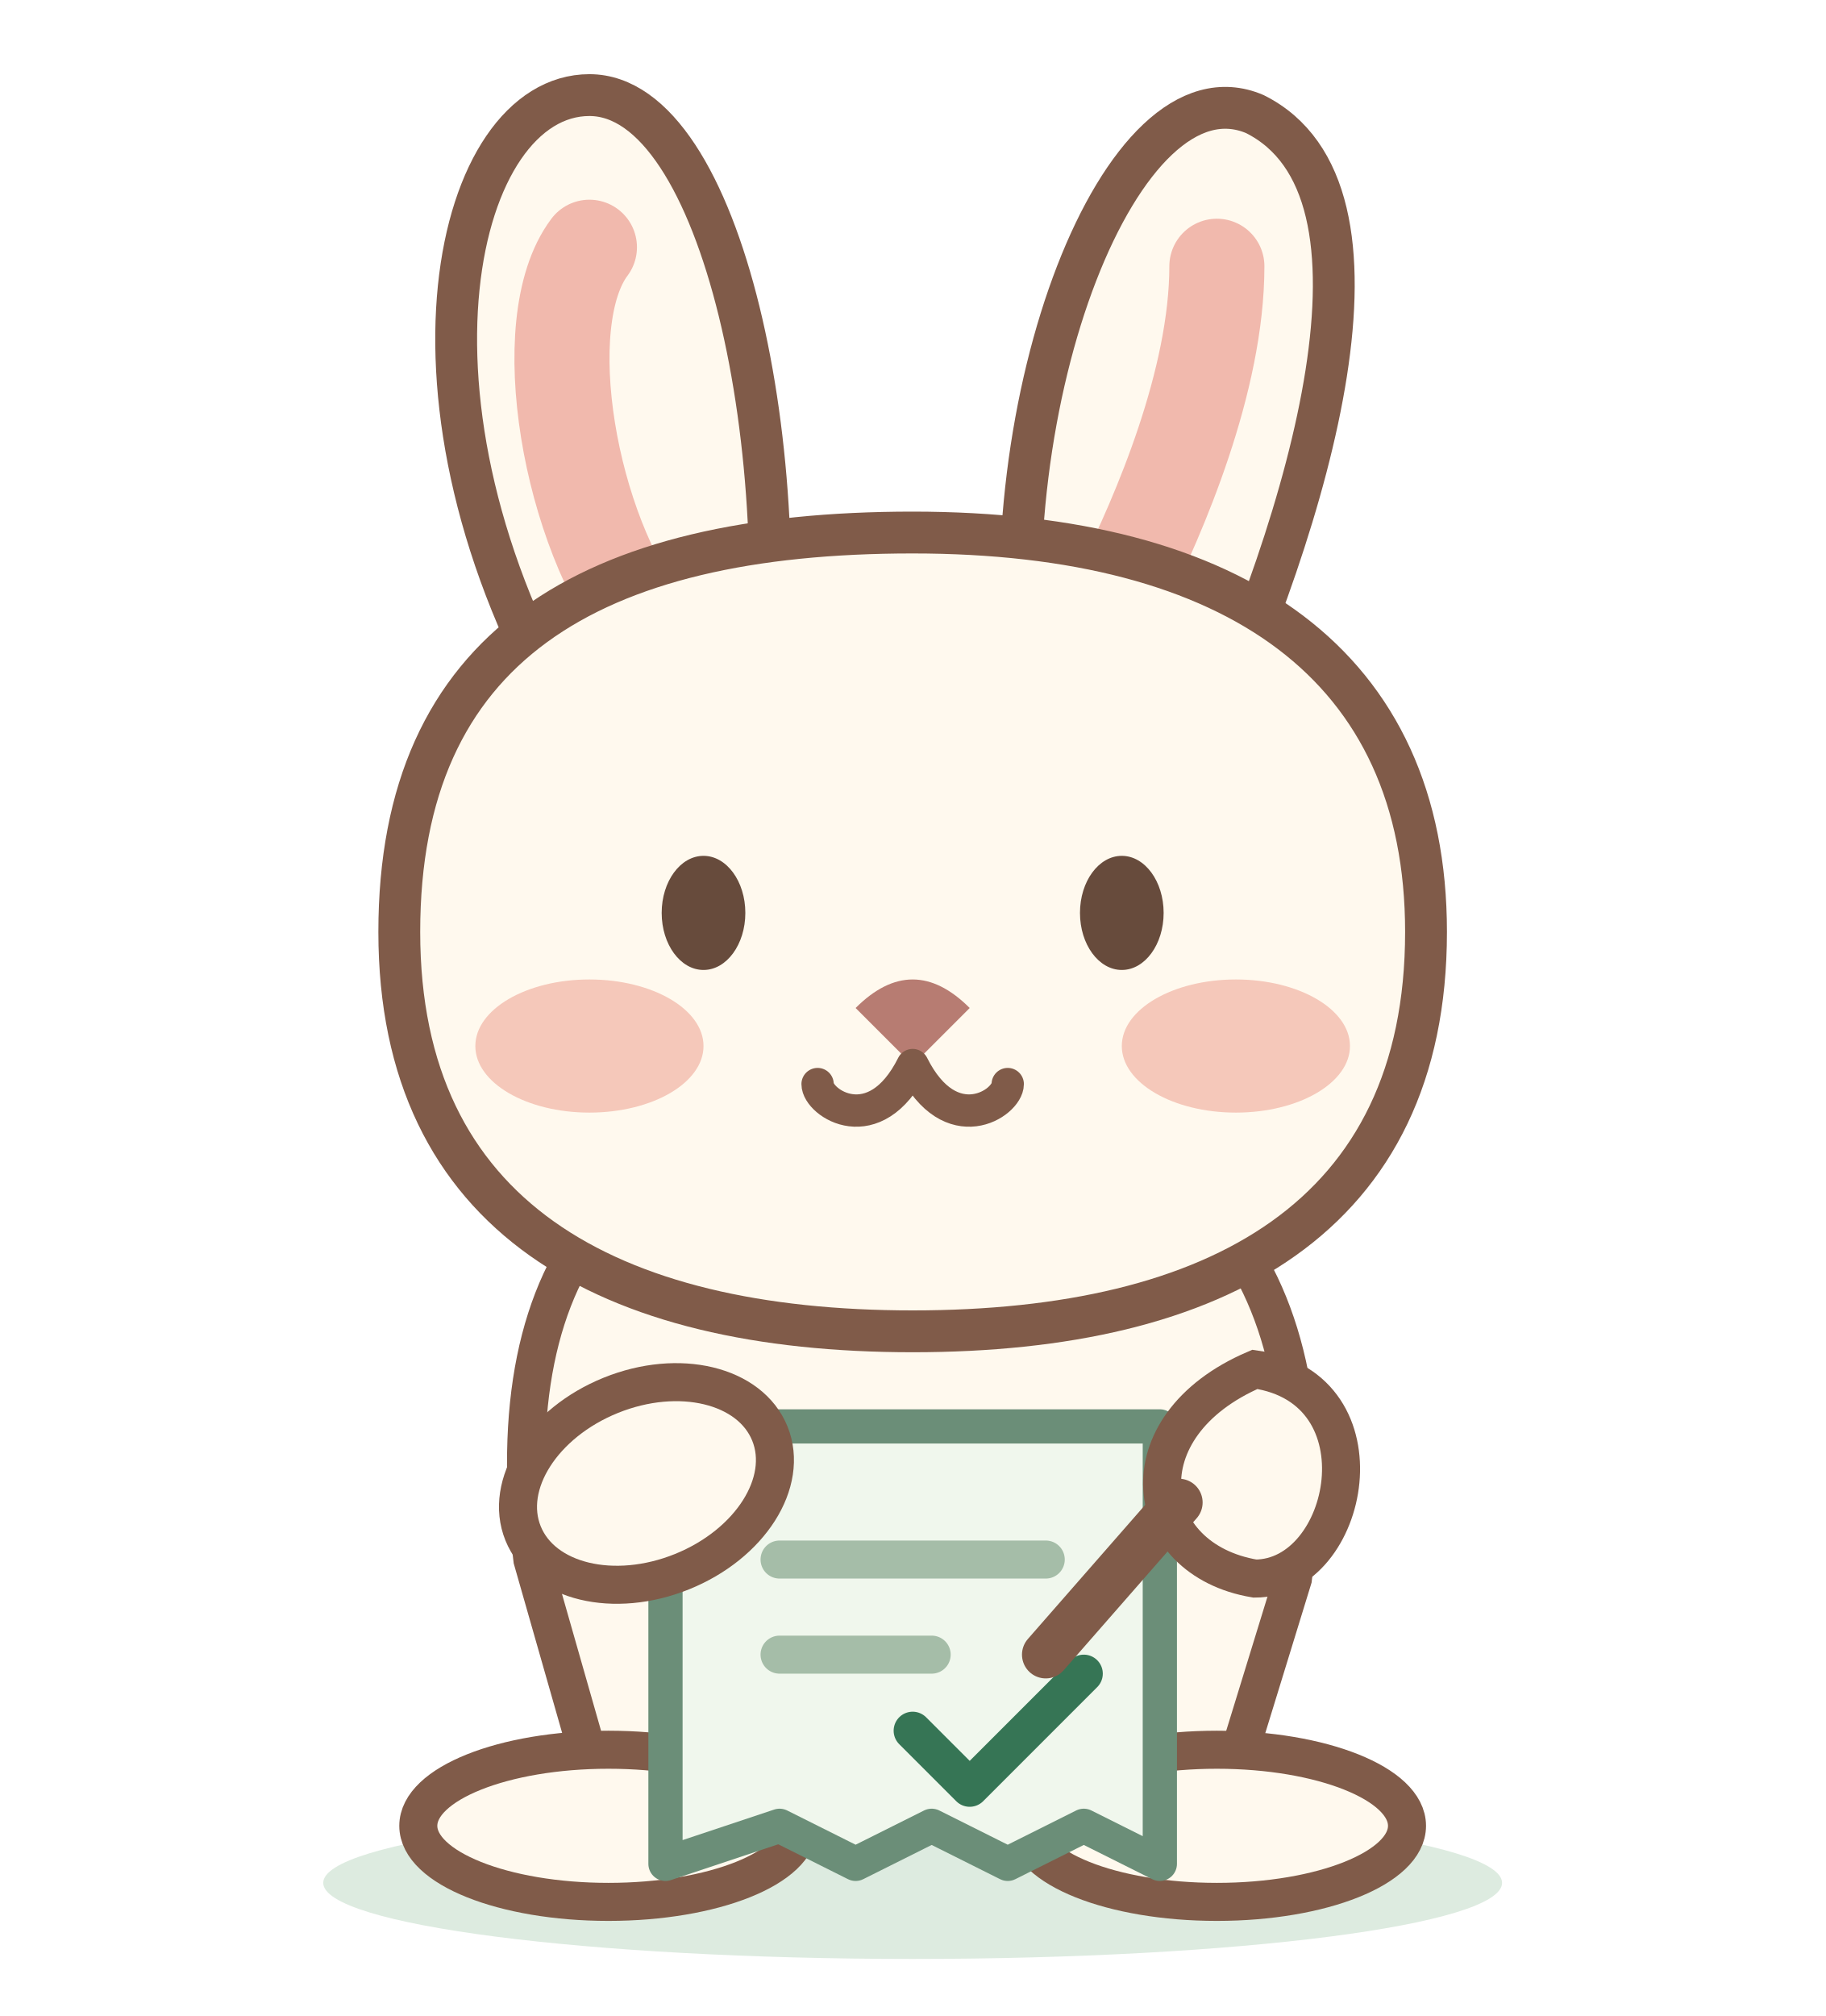
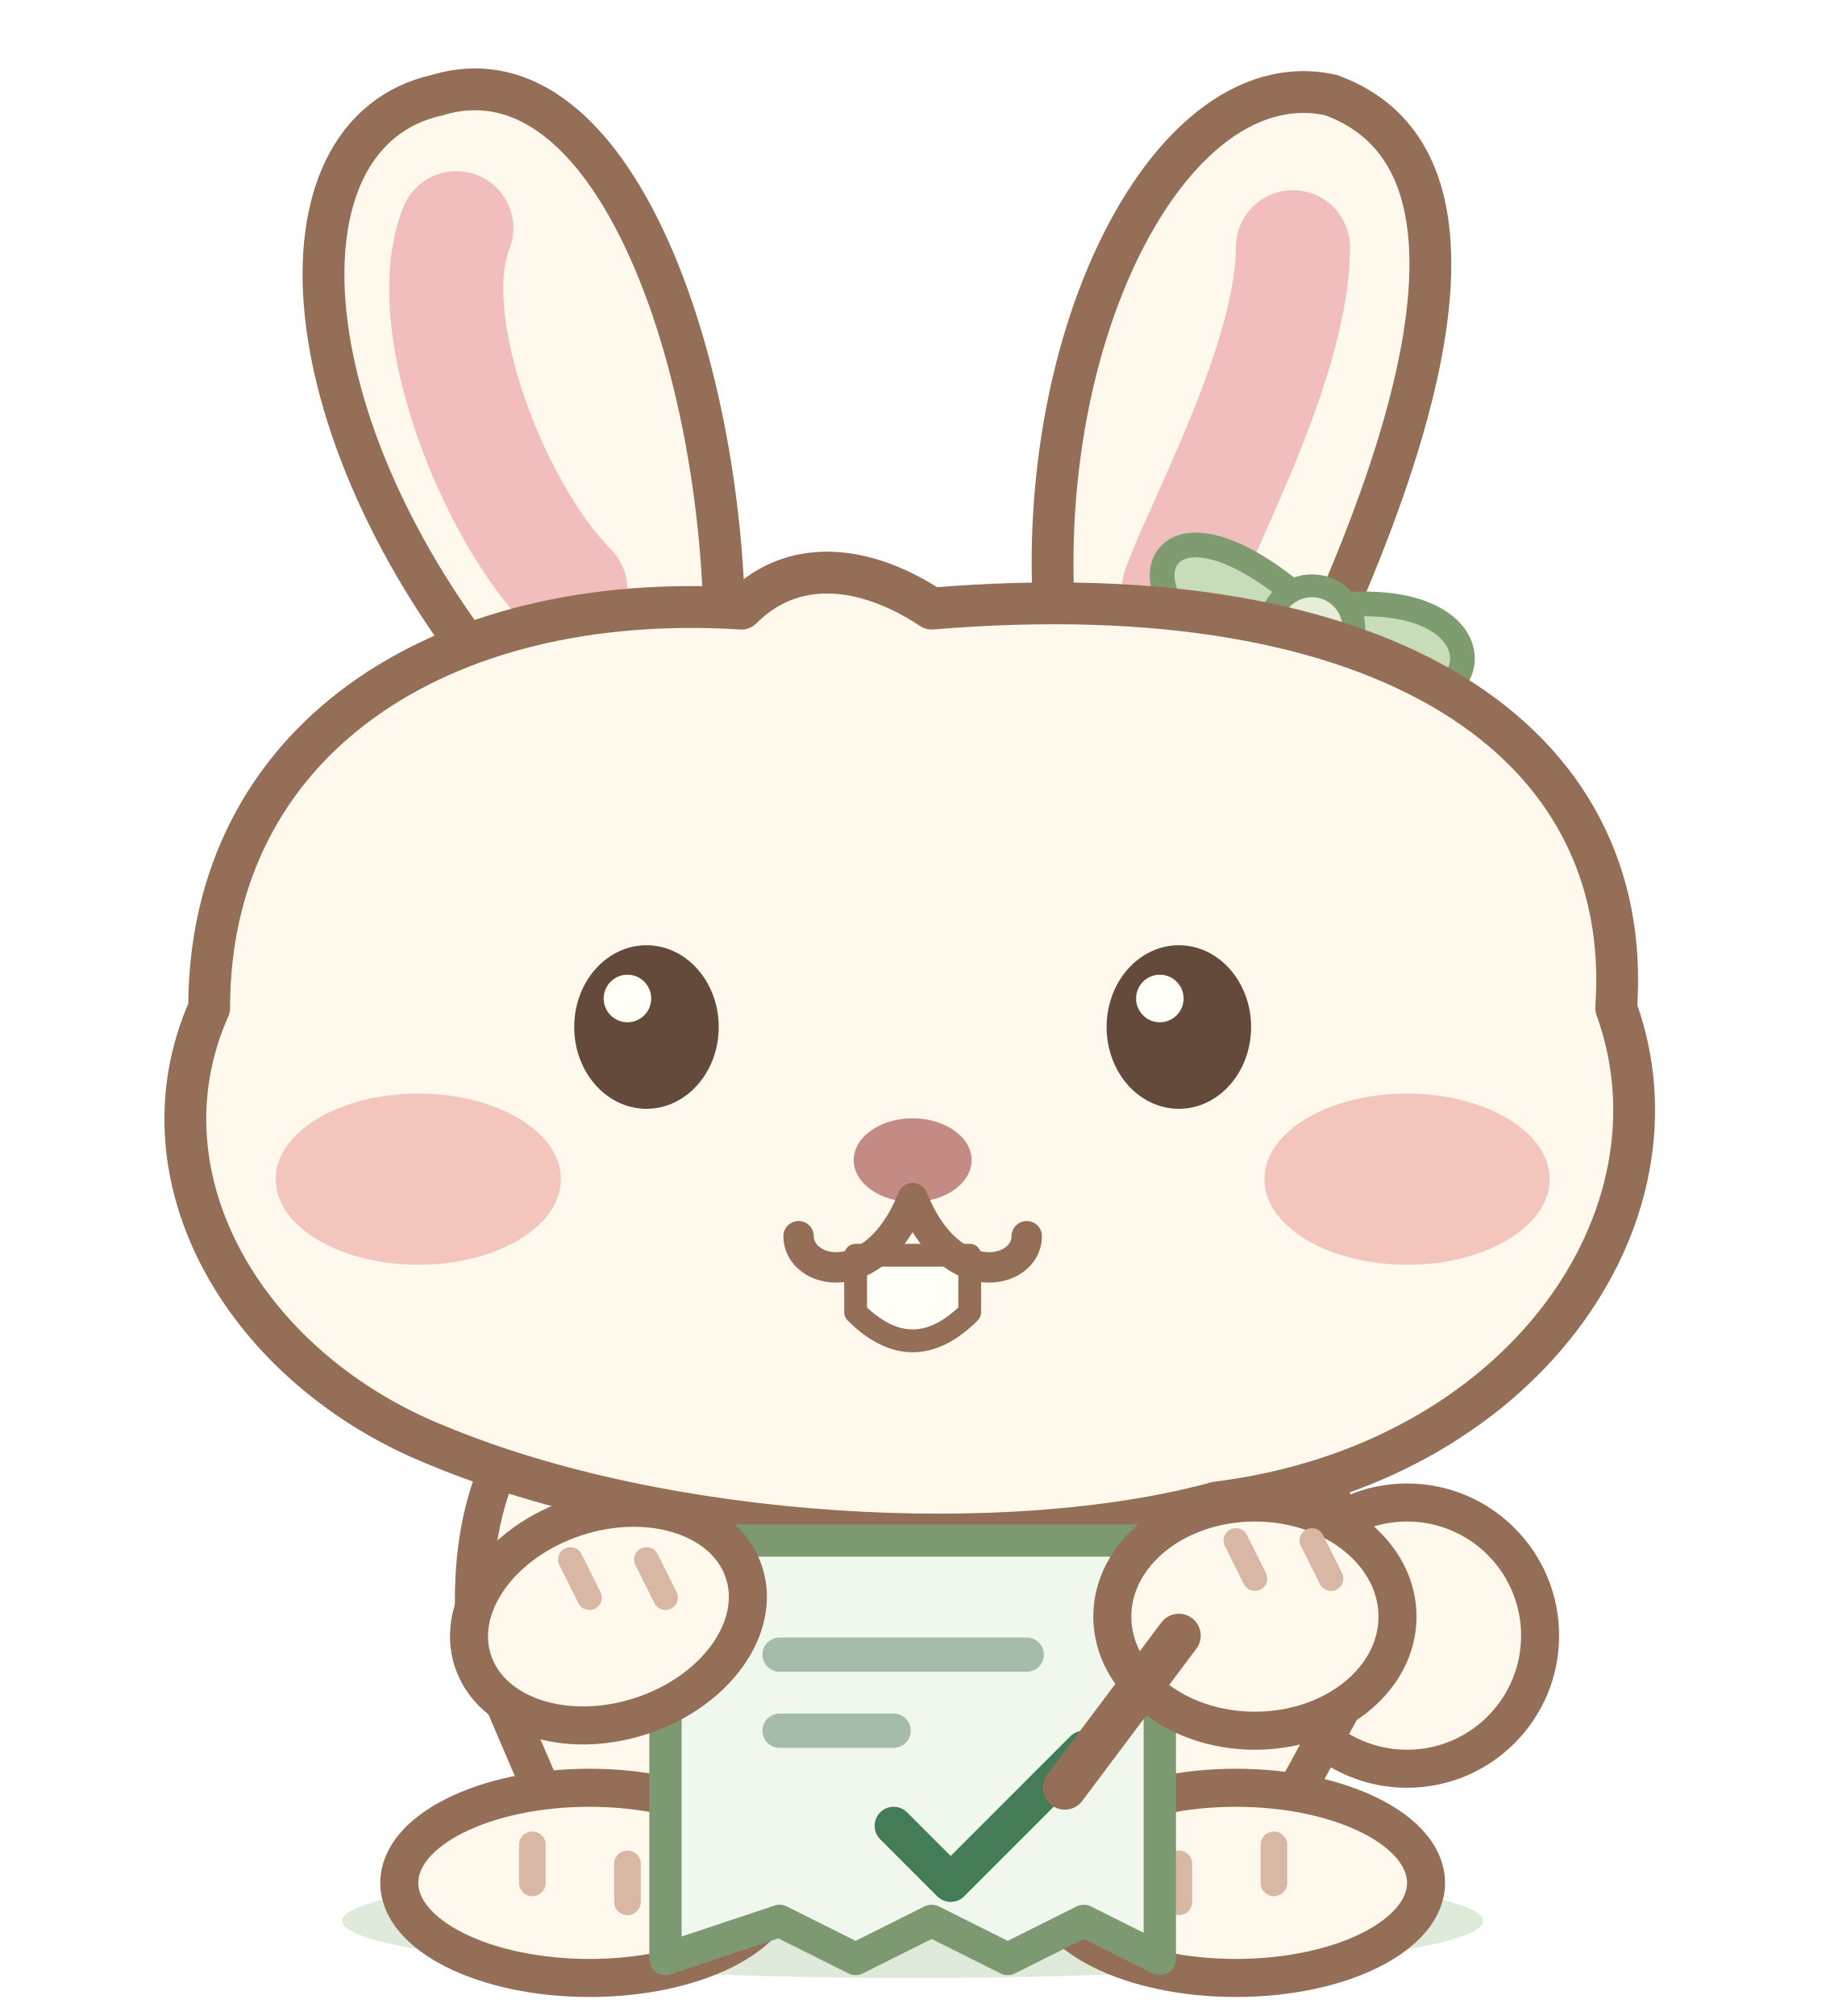
<svg xmlns="http://www.w3.org/2000/svg" viewBox="0 0 96 106" fill="none">
  <style>
    .ear-left,.ear-right,.head,.eyes,.paw { transform-box:fill-box; }
    .ear-left { transform-origin:50% 95%; animation:ear-left 4.8s ease-in-out infinite; }
    .ear-right { transform-origin:50% 95%; animation:ear-right 4.8s ease-in-out infinite; }
    .head { transform-origin:50% 90%; animation:nod 4.8s ease-in-out infinite; }
    .eyes { transform-origin:center; animation:blink 4.8s ease-in-out infinite; }
    .paw { transform-origin:50% 60%; animation:check 2.4s ease-in-out infinite; }
    @keyframes ear-left { 0%,48%,74%,100% { transform:rotate(0); } 56% { transform:rotate(-9deg); } 64% { transform:rotate(3deg); } }
    @keyframes ear-right { 0%,52%,80%,100% { transform:rotate(0); } 62% { transform:rotate(8deg); } 70% { transform:rotate(-2deg); } }
    @keyframes nod { 0%,38%,82%,100% { transform:rotate(0); } 58% { transform:translateY(1px) rotate(-3deg); } }
    @keyframes blink { 0%,31%,35%,83%,87%,100% { transform:scaleY(1); } 33%,85% { transform:scaleY(.12); } }
    @keyframes check { 0%,18%,68%,100% { transform:translate(0,0) rotate(0); } 34%,52% { transform:translate(1px,2px) rotate(7deg); } 43% { transform:translate(0,0) rotate(2deg); } }
    @media(prefers-reduced-motion:reduce) { .ear-left,.ear-right,.head,.eyes,.paw { animation:none; } }
  </style>
-   <ellipse cx="48" cy="99" rx="31" ry="4" fill="#DDEBE0" />
-   <path d="M28 82C26 66 33 58 48 58S70 67 68 83L64 96H32Z" fill="#FFF9EE" stroke="#805B49" stroke-width="2" />
-   <ellipse cx="32" cy="96" rx="10" ry="4" fill="#FFF9EE" stroke="#805B49" stroke-width="2" />
-   <ellipse cx="64" cy="96" rx="10" ry="4" fill="#FFF9EE" stroke="#805B49" stroke-width="2" />
+   <ellipse cx="48" cy="101" rx="30" ry="3" fill="#DFEADB" />
+   <circle cx="74" cy="86" r="7" fill="#FFF8ED" stroke="#956E58" stroke-width="2" />
+   <path d="M25 86C24 73 33 67 48 67S73 75 71 89L65 100H31Z" fill="#FFF8ED" stroke="#956E58" stroke-width="2" />
+   <ellipse cx="31" cy="99" rx="10" ry="5" fill="#FFF8ED" stroke="#956E58" stroke-width="2" />
+   <ellipse cx="65" cy="99" rx="10" ry="5" fill="#FFF8ED" stroke="#956E58" stroke-width="2" />
+   <path d="M28 97V99M33 98V100M62 98V100M67 97V99" stroke="#D8B8A4" stroke-width="1.4" stroke-linecap="round" />
  <g class="head">
    <g class="ear-left">
-       <path d="M30 38C20 21 24 5 31 5C38 5 42 24 40 39" fill="#FFF9EE" stroke="#805B49" stroke-width="2.2" stroke-linecap="round" />
-       <path d="M31 13C28 17 30 28 34 33" stroke="#F1B9AD" stroke-width="5" stroke-linecap="round" />
+       <path d="M27 37C15 23 14 7 23 5C33 2 39 22 38 37" fill="#FFF8ED" stroke="#956E58" stroke-width="2.2" stroke-linecap="round" />
+       <path d="M24 12C22 17 26 27 30 31" stroke="#F1BEBD" stroke-width="6" stroke-linecap="round" />
    </g>
    <g class="ear-right">
-       <path d="M54 37C52 21 59 3 66 6C74 10 69 27 63 40" fill="#FFF9EE" stroke="#805B49" stroke-width="2.2" stroke-linecap="round" />
-       <path d="M64 14C64 20 61 27 59 31" stroke="#F1B9AD" stroke-width="5" stroke-linecap="round" />
+       <path d="M56 37C53 20 61 3 70 5C81 9 72 29 67 39" fill="#FFF8ED" stroke="#956E58" stroke-width="2.2" stroke-linecap="round" />
+       <path d="M68 13C68 19 63 28 62 31" stroke="#F1BEBD" stroke-width="6" stroke-linecap="round" />
+       <path d="M69 32C59 23 58 35 69 35C78 41 81 30 69 32Z" fill="#C7DDBA" stroke="#7F9B70" stroke-width="1.3" />
+       <circle cx="69" cy="33" r="2.2" fill="#E7EED8" stroke="#7F9B70" stroke-width="1.2" />
    </g>
-     <path d="M21 49C21 34 31 28 48 28S75 35 75 49C75 64 64 70 48 70S21 64 21 49Z" fill="#FFF9EE" stroke="#805B49" stroke-width="2.2" />
-     <ellipse cx="31" cy="55" rx="6" ry="3.5" fill="#F5C8BA" />
-     <ellipse cx="65" cy="55" rx="6" ry="3.5" fill="#F5C8BA" />
-     <g class="eyes" fill="#674B3C">
-       <ellipse cx="37" cy="48" rx="2.2" ry="3" />
-       <ellipse cx="59" cy="48" rx="2.2" ry="3" />
+     <path d="M11 53C11 39 23 31 39 32C42 29 46 30 49 32C73 30 86 39 85 53C89 64 80 77 64 79C53 82 35 81 23 76C13 72 7 62 11 53Z" fill="#FFF8ED" stroke="#956E58" stroke-width="2.2" stroke-linejoin="round" />
+     <ellipse cx="22" cy="62" rx="7.5" ry="4.5" fill="#F4C5BD" />
+     <ellipse cx="74" cy="62" rx="7.5" ry="4.5" fill="#F4C5BD" />
+     <g class="eyes">
+       <g fill="#634A3B">
+         <ellipse cx="34" cy="54" rx="3.8" ry="4.3" />
+         <ellipse cx="62" cy="54" rx="3.8" ry="4.3" />
+       </g>
+       <g fill="#FFFEF7">
+         <circle cx="33" cy="52.5" r="1.25" />
+         <circle cx="61" cy="52.5" r="1.25" />
+       </g>
    </g>
-     <path d="M45 53Q48 50 51 53L48 56Z" fill="#B77C72" />
-     <path d="M48 56C46 60 43 58 43 57M48 56C50 60 53 58 53 57" stroke="#805B49" stroke-width="1.7" stroke-linecap="round" />
+     <ellipse cx="48" cy="61" rx="3.1" ry="2.2" fill="#C48B84" />
+     <path d="M45 66H51V69Q48 72 45 69Z" fill="#FFFEF7" stroke="#956E58" stroke-width="1.2" stroke-linejoin="round" />
+     <path d="M48 63C46 68 42 67 42 65M48 63C50 68 54 67 54 65" stroke="#956E58" stroke-width="1.6" stroke-linecap="round" />
  </g>
-   <path d="M35 75H61V98L57 96L53 98L49 96L45 98L41 96L35 98Z" fill="#F0F7ED" stroke="#6B8E78" stroke-width="1.8" stroke-linejoin="round" />
-   <path d="M41 82H55M41 87H49" stroke="#A5BDA8" stroke-width="2" stroke-linecap="round" />
-   <path d="M48 91L51 94L57 88" stroke="#367555" stroke-width="2" stroke-linecap="round" stroke-linejoin="round" />
-   <ellipse cx="34" cy="78" rx="7" ry="5" fill="#FFF9EE" stroke="#805B49" stroke-width="2" transform="rotate(-22 34 78)" />
+   <path d="M35 81H61V103L57 101L53 103L49 101L45 103L41 101L35 103Z" fill="#F0F7ED" stroke="#7C9972" stroke-width="1.7" stroke-linejoin="round" />
+   <path d="M41 87H54M41 91H47" stroke="#A5BDA8" stroke-width="1.8" stroke-linecap="round" />
+   <path d="M47 96L50 99L57 92" stroke="#437C56" stroke-width="2" stroke-linecap="round" stroke-linejoin="round" />
+   <ellipse cx="32" cy="85" rx="7.5" ry="5.5" fill="#FFF8ED" stroke="#956E58" stroke-width="2" transform="rotate(-18 32 85)" />
+   <path d="M30 82L31 84M34 82L35 84" stroke="#D8B8A4" stroke-width="1.3" stroke-linecap="round" />
  <g class="paw">
-     <path d="M66 72C73 73 71 83 66 83C60 82 59 75 66 72Z" fill="#FFF9EE" stroke="#805B49" stroke-width="2" />
-     <path d="M62 79L55 87" stroke="#805B49" stroke-width="2.5" stroke-linecap="round" />
+     <ellipse cx="66" cy="85" rx="7.5" ry="6" fill="#FFF8ED" stroke="#956E58" stroke-width="2" />
+     <path d="M62 86L56 94" stroke="#956E58" stroke-width="2.3" stroke-linecap="round" />
+     <path d="M65 81L66 83M69 81L70 83" stroke="#D8B8A4" stroke-width="1.3" stroke-linecap="round" />
  </g>
</svg>
